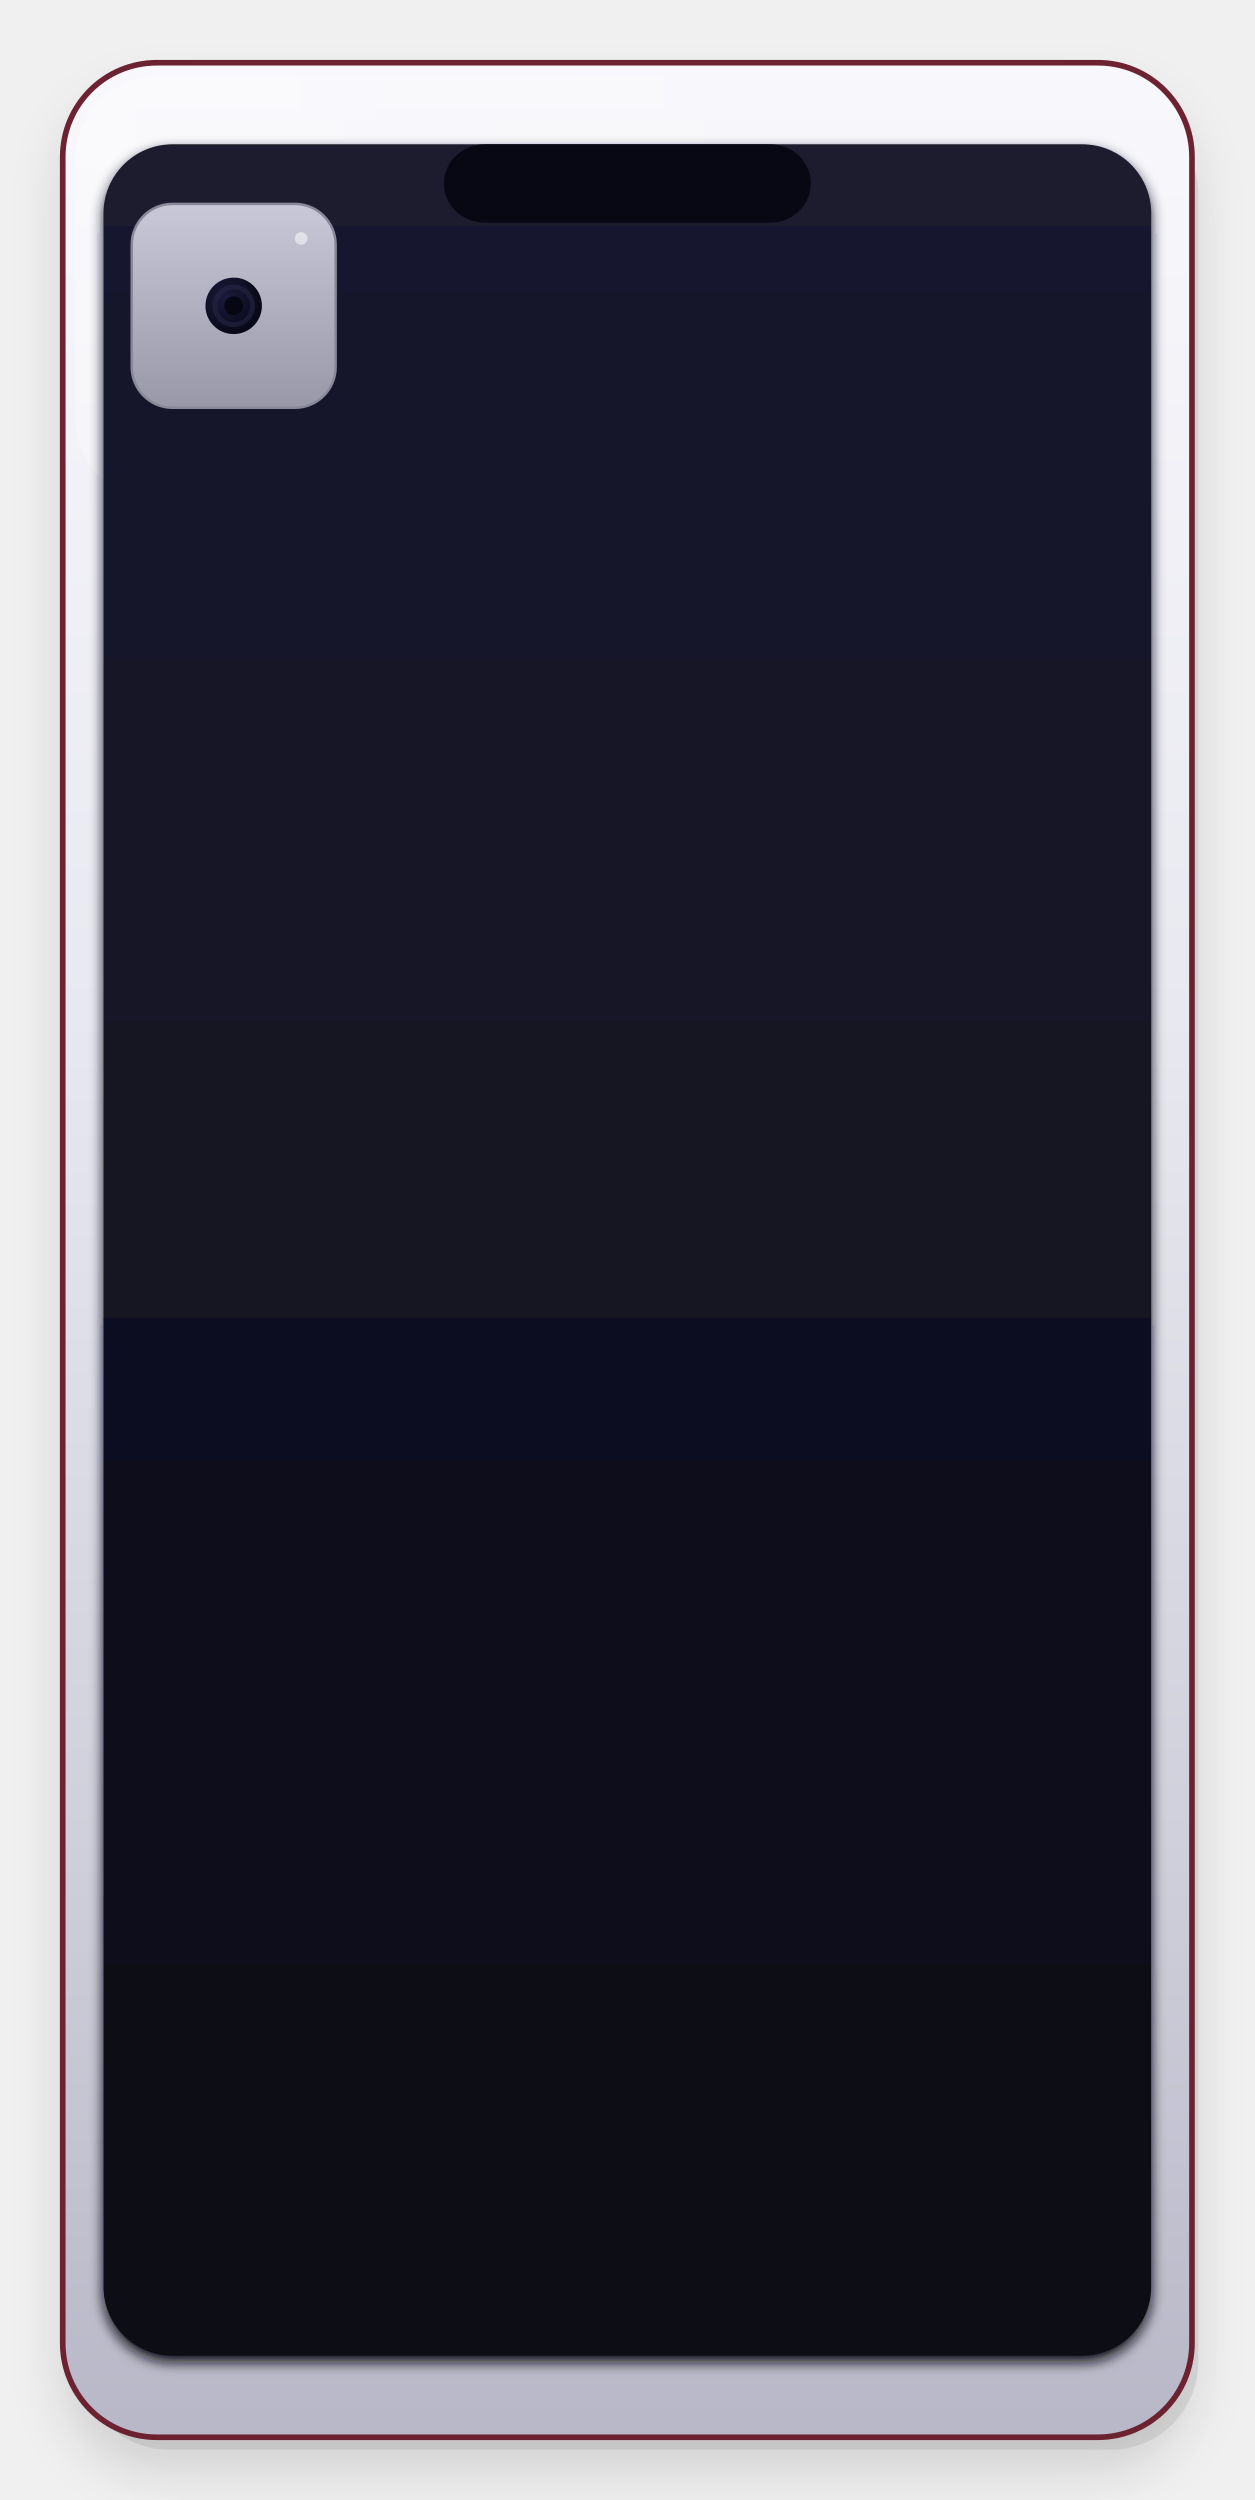
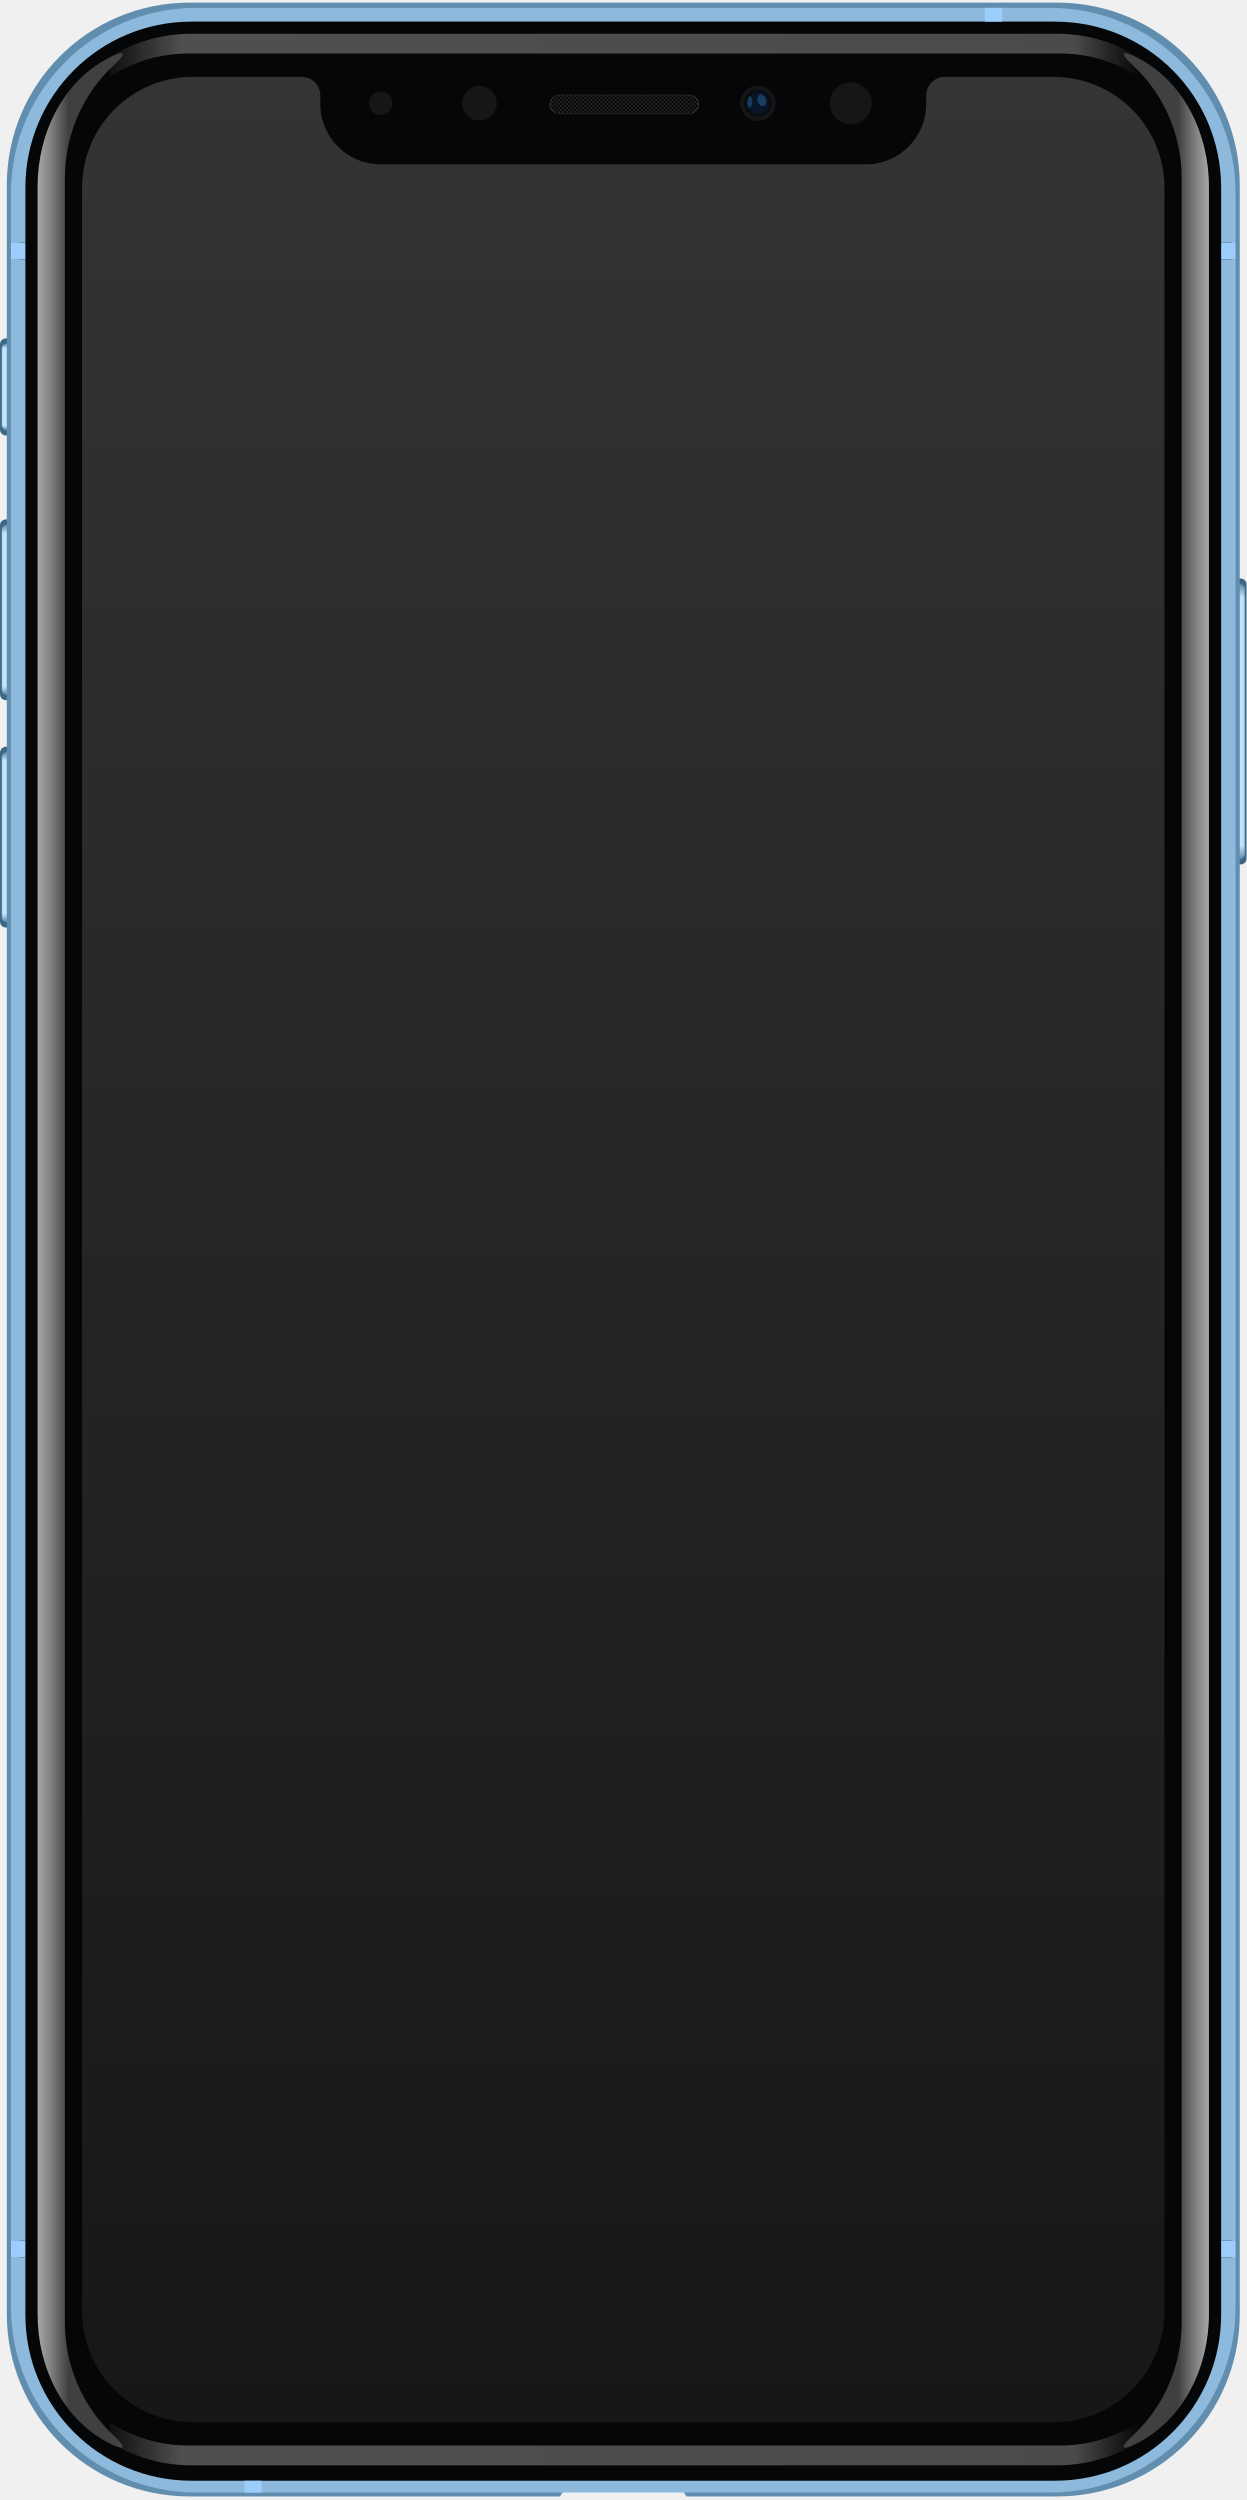
- <svg xmlns="http://www.w3.org/2000/svg" viewBox="0 0 400 797" width="400" height="797" aria-hidden="true">
+ <svg xmlns="http://www.w3.org/2000/svg" xmlns:xlink="http://www.w3.org/1999/xlink" width="360" height="722" version="1.1" viewBox="0 0 95.25 191.03">
  <defs>
-     <linearGradient id="bodyGrad_iphone-xr" x1="0%" y1="0%" x2="0%" y2="100%">
-       <stop offset="0%" stop-color="#f8f8fc" stop-opacity="1" />
-       <stop offset="40%" stop-color="#e8e8f0" stop-opacity="1" />
-       <stop offset="75%" stop-color="#d0d0dc" stop-opacity="1" />
-       <stop offset="100%" stop-color="#b8b8c8" stop-opacity="1" />
+     <linearGradient id="linearGradient958">
+       <stop stop-color="#c2e5fa" stop-opacity=".275" offset="0" />
+       <stop stop-color="#c2e5fa" offset=".05" />
+       <stop stop-color="#c2e5fa" offset=".95" />
+       <stop stop-color="#c2e5fa" stop-opacity=".275" offset="1" />
    </linearGradient>
-     <linearGradient id="bodyHighlight_iphone-xr" x1="0%" y1="0%" x2="100%" y2="0%">
-       <stop offset="0%" stop-color="#ffffff" stop-opacity="0.35" />
-       <stop offset="30%" stop-color="#ffffff" stop-opacity="0.15" />
-       <stop offset="60%" stop-color="#ffffff" stop-opacity="0.05" />
-       <stop offset="100%" stop-color="#ffffff" stop-opacity="0" />
+     <pattern id="pattern3129" patternTransform="matrix(.26458 0 0 .26458 -76.446 -5.7813)" xlink:href="#pattern2874-7" />
+     <linearGradient id="linearGradient5697" x1="-13.206" x2="-13.206" y1="26.259" y2="47.301" gradientTransform="translate(13.878 13.831)" gradientUnits="userSpaceOnUse" xlink:href="#linearGradient958" />
+     <clipPath id="clipPath5738-4">
+       <path d="m0.451 39.688c-0.25 0-0.451 0.201-0.451 0.451v20.945c0 0.25 0.201 0.451 0.451 0.451h3.474c0.25 0 0.451-0.201 0.451-0.451v-20.945c0-0.25-0.201-0.451-0.451-0.451z" color="#000000" />
+     </clipPath>
+     <linearGradient id="linearGradient5475" x1="-13.206" x2="-13.206" y1="26.259" y2="32.871" gradientUnits="userSpaceOnUse" xlink:href="#linearGradient958" />
+     <clipPath id="clipPath5401-9">
+       <rect x="-13.878" y="25.857" width="4.377" height="7.417" ry=".451" color="#000000" />
+     </clipPath>
+     <filter id="filter5465" x="-.325" y="-.026" width="1.65" height="1.052" color-interpolation-filters="sRGB">
+       <feGaussianBlur stdDeviation="0.071" />
+     </filter>
+     <linearGradient id="linearGradient5475-9" x1="-13.206" x2="-13.206" y1="26.259" y2="39.269" gradientTransform="translate(13.878 13.831)" gradientUnits="userSpaceOnUse" xlink:href="#linearGradient958" />
+     <clipPath id="clipPath5589-3">
+       <path d="m0.451 39.688c-0.25 0-0.451 0.201-0.451 0.451v12.913c0 0.25 0.201 0.451 0.451 0.451h3.474c0.25 0 0.451-0.201 0.451-0.451v-12.913c0-0.25-0.201-0.451-0.451-0.451z" color="#000000" />
+     </clipPath>
+     <filter id="filter5465-7" x="-.325" y="-.026" width="1.65" height="1.052" color-interpolation-filters="sRGB">
+       <feGaussianBlur stdDeviation="0.071" />
+     </filter>
+     <clipPath id="clipPath5589-7-8">
+       <path d="m0.451 39.688c-0.25 0-0.451 0.201-0.451 0.451v12.913c0 0.25 0.201 0.451 0.451 0.451h3.474c0.25 0 0.451-0.201 0.451-0.451v-12.913c0-0.25-0.201-0.451-0.451-0.451z" color="#000000" />
+     </clipPath>
+     <filter id="filter5465-7-8" x="-.325" y="-.026" width="1.65" height="1.052" color-interpolation-filters="sRGB">
+       <feGaussianBlur stdDeviation="0.071" />
+     </filter>
+     <linearGradient id="linearGradient5226" x1="340.65" x2="349.57" y1="361.12" y2="361.12" gradientUnits="userSpaceOnUse" xlink:href="#linearGradient5220" />
+     <linearGradient id="linearGradient5220">
+       <stop stop-color="#404040" offset="0" />
+       <stop stop-color="#838383" offset=".6" />
+       <stop stop-color="#a7a7a7" offset="1" />
    </linearGradient>
-     <linearGradient id="screenGrad_iphone-xr" x1="0%" y1="0%" x2="0%" y2="100%">
-       <stop offset="0%" stop-color="#1a1a2e" stop-opacity="1" />
-       <stop offset="50%" stop-color="#121222" stop-opacity="1" />
-       <stop offset="100%" stop-color="#0a0a15" stop-opacity="1" />
+     <linearGradient id="linearGradient5226-6" x1="340.65" x2="349.57" y1="361.12" y2="361.12" gradientTransform="matrix(-.26458 0 0 .26458 95.476 7.5449e-7)" gradientUnits="userSpaceOnUse" xlink:href="#linearGradient5220" />
+     <pattern id="pattern2874-7" width="1.172" height="1.172" patternTransform="matrix(.26458 0 0 .26458 -76.446 -5.7813)" patternUnits="userSpaceOnUse">
+       <g transform="matrix(3.7795 0 0 3.7795 288.93 -26.721)">
+         <rect x="-76.446" y="7.07" width=".155" height=".155" fill="#212121" />
+         <rect x="-76.291" y="7.225" width=".155" height=".155" fill="#212121" />
+         <rect x="-76.291" y="7.07" width=".155" height=".155" fill="#060606" />
+         <rect x="-76.446" y="7.225" width=".155" height=".155" fill="#060606" />
+       </g>
+     </pattern>
+     <filter id="filter5343" x="-.192" y="-.082" width="1.385" height="1.165" color-interpolation-filters="sRGB">
+       <feGaussianBlur stdDeviation="0.031" />
+     </filter>
+     <filter id="filter5347" x="-.109" y="-.082" width="1.218" height="1.165" color-interpolation-filters="sRGB">
+       <feGaussianBlur stdDeviation="0.031" />
+     </filter>
+     <linearGradient id="linearGradient5832" x1="8.315" x2="86.935" y1="8.48" y2="8.48" gradientTransform="translate(.066817 -2.6059)" gradientUnits="userSpaceOnUse" xlink:href="#linearGradient5830" />
+     <linearGradient id="linearGradient5830">
+       <stop stop-color="#4f4f4f" stop-opacity=".131" offset="0" />
+       <stop stop-color="#4f4f4f" offset=".07" />
+       <stop stop-color="#4f4f4f" stop-opacity=".953" offset=".937" />
+       <stop stop-color="#4f4f4f" stop-opacity="0" offset="1" />
    </linearGradient>
-     <linearGradient id="camPlateauGrad_iphone-xr" x1="0%" y1="0%" x2="0%" y2="100%">
-       <stop offset="0%" stop-color="#c8c8d8" stop-opacity="1" />
-       <stop offset="50%" stop-color="#b0b0c0" stop-opacity="1" />
-       <stop offset="100%" stop-color="#9898a8" stop-opacity="1" />
+     <linearGradient id="linearGradient5832-3" x1="8.315" x2="86.935" y1="8.48" y2="8.48" gradientTransform="matrix(1 0 0 -1 .066817 193.57)" gradientUnits="userSpaceOnUse" xlink:href="#linearGradient5830" />
+     <linearGradient id="linearGradient2973" x1="-41.981" x2="137.23" y1="95.48" y2="95.48" gradientTransform="rotate(90 47.625 95.48)" gradientUnits="userSpaceOnUse">
+       <stop stop-color="#343434" offset="0" />
+       <stop stop-color="#171717" offset="1" />
    </linearGradient>
-     <radialGradient id="lensGrad_iphone-xr" cx="35%" cy="35%" r="65%">
-       <stop offset="0%" stop-color="#1a1a3a" stop-opacity="1" />
-       <stop offset="50%" stop-color="#12122a" stop-opacity="1" />
-       <stop offset="100%" stop-color="#080818" stop-opacity="1" />
-     </radialGradient>
-     <filter id="shadow_iphone-xr" x="-30%" y="-30%" width="160%" height="160%">
-       <feDropShadow dx="0" dy="10" stdDeviation="8" flood-color="#000000" flood-opacity="0.12" />
+     <mask id="mask1062-8" maskUnits="userSpaceOnUse">
+       <path d="m42.747 7.262c-0.399 0-0.72 0.321-0.72 0.72 0 0.399 0.321 0.72 0.72 0.72h9.922c0.399 0 0.72-0.321 0.72-0.72 0-0.399-0.321-0.72-0.72-0.72z" color="#000000" fill="none" stroke="#fff" stroke-linecap="round" stroke-width=".053" />
+     </mask>
+     <filter id="filter1214" x="-.1" y="-2.567" width="1.2" height="6.133" color-interpolation-filters="sRGB">
+       <feGaussianBlur stdDeviation="0.491" />
    </filter>
-     <filter id="shadow_iphone-xr_inner" x="-50%" y="-50%" width="200%" height="200%">
-       <feOffset dx="0" dy="2" />
-       <feGaussianBlur stdDeviation="2" result="offset-blur" />
-       <feComposite in="SourceGraphic" in2="offset-blur" operator="over" />
+     <filter id="filter960" x="-.319" y="-.008" width="1.638" height="1.016" color-interpolation-filters="sRGB">
+       <feGaussianBlur stdDeviation="0.07" />
    </filter>
  </defs>
-   <rect x="26" y="34" width="356" height="747" rx="28" fill="#000000" opacity="0.08" filter="url(#shadow_iphone-xr)" />
-   <rect x="20" y="20" width="360" height="757" rx="30" fill="url(#bodyGrad_iphone-xr)" stroke="#6d2331" stroke-width="1.8" filter="url(#shadow_iphone-xr)" />
-   <rect x="24" y="24" width="352" height="136" rx="27" fill="url(#bodyHighlight_iphone-xr)" />
-   <rect x="33" y="46" width="334" height="705" rx="22" fill="url(#screenGrad_iphone-xr)" filter="url(#shadow_iphone-xr_inner)" />
-   <rect x="141.5" y="46" width="117" height="25" rx="13" fill="#080815" />
-   <rect x="42" y="65" width="65" height="65" rx="13" fill="url(#camPlateauGrad_iphone-xr)" stroke="#888898" stroke-width="0.8" />
-   <circle cx="74.5" cy="97.5" r="9" fill="url(#lensGrad_iphone-xr)" />
-   <circle cx="74.5" cy="97.5" r="6" fill="none" stroke="#2a2a4a" stroke-width="1.5" opacity="0.5" />
-   <circle cx="74.5" cy="97.5" r="3" fill="#050510" opacity="0.9" />
-   <circle cx="96" cy="76" r="2" fill="#e8e8f0" opacity="0.8" />
+   <g>
+     <g>
+       <path d="m94.799 44.206c0.25 0 0.451 0.201 0.451 0.451v20.945c0 0.25-0.201 0.451-0.451 0.451h-3.474c-0.25 0-0.451-0.201-0.451-0.451v-20.945c0-0.25 0.201-0.451 0.451-0.451z" color="#000000" fill="#3b6787" />
+       <path transform="matrix(-1 0 0 1 95.25 4.5184)" d="m0.547 40.09c-0.223 0-0.402 0.179-0.402 0.402v20.238c0 0.223 0.179 0.402 0.402 0.402h0.125v-21.042z" clip-path="url(#clipPath5738-4)" color="#000000" fill="url(#linearGradient5697)" filter="url(#filter960)" />
+       <rect x="-5.5395e-10" y="25.857" width="4.377" height="7.417" ry=".451" color="#000000" fill="#3b6787" />
+       <path transform="translate(13.878)" d="m-13.331 26.259c-0.223 0-0.402 0.179-0.402 0.402v5.808c0 0.223 0.179 0.402 0.402 0.402h0.125v-6.612z" clip-path="url(#clipPath5401-9)" color="#000000" fill="url(#linearGradient5475)" filter="url(#filter5465)" />
+       <path d="m0.451 39.688c-0.25 0-0.451 0.201-0.451 0.451v12.913c0 0.25 0.201 0.451 0.451 0.451h3.474c0.25 0 0.451-0.201 0.451-0.451v-12.913c0-0.25-0.201-0.451-0.451-0.451z" color="#000000" fill="#3b6787" />
+       <path d="m0.547 40.09c-0.223 0-0.402 0.179-0.402 0.402v12.206c0 0.223 0.179 0.402 0.402 0.402h0.125v-13.01z" clip-path="url(#clipPath5589-3)" color="#000000" fill="url(#linearGradient5475-9)" filter="url(#filter5465-7)" />
+       <path d="m0.451 57.061c-0.25 0-0.451 0.201-0.451 0.451v12.913c0 0.25 0.201 0.451 0.451 0.451h3.474c0.25 0 0.451-0.201 0.451-0.451v-12.913c0-0.25-0.201-0.451-0.451-0.451z" color="#000000" fill="#3b6787" />
+       <path transform="translate(0 17.373)" d="m0.547 40.09c-0.223 0-0.402 0.179-0.402 0.402v12.206c0 0.223 0.179 0.402 0.402 0.402h0.125v-13.01z" clip-path="url(#clipPath5589-7-8)" color="#000000" fill="url(#linearGradient5475-9)" filter="url(#filter5465-7-8)" />
+       <path d="m14.483 0.199c-7.737 0-13.965 6.228-13.965 13.965v162.63c0 7.737 6.228 13.965 13.965 13.965h28.301l0.578-0.82h2.053 4.42 2.052l0.579 0.82h28.301c7.737 0 13.965-6.229 13.965-13.965v-162.63c0-7.737-6.228-13.965-13.965-13.965z" color="#000000" fill="#618eaf" />
+     </g>
+     <g>
+       <rect x="1.464" y="1.089" width="92.645" height="188.67" ry="13.324" fill-opacity=".958" />
+       <path transform="scale(.26458)" d="m56.734 2.266c-29.679 0-53.572 23.894-53.572 53.572v14.172h4.166v-15.785c0-26.582 21.4-47.98 47.982-47.98h249.38c26.582 0 47.982 21.398 47.982 47.98v15.785h4.166v-14.172c0-29.679-23.894-53.572-53.572-53.572zm-53.572 72.668v572.12h4.166v-572.12zm349.51 0v572.12h4.166v-572.12zm-349.51 577.05v14.297c0 29.679 23.894 53.572 53.572 53.572h246.53c29.679 0 53.572-23.894 53.572-53.572v-14.297h-4.166v16.477c0 26.582-21.4 47.982-47.982 47.982h-249.38c-26.582 0-47.982-21.4-47.982-47.982v-16.477z" color="#000000" fill="#8dbadc" />
+       <path transform="scale(.26458)" d="m284.47 2.266v3.978h4.924v-3.978zm-281.31 67.744v4.924h4.166v-4.924zm349.51 0v4.924h4.166v-4.924zm-349.51 577.05v4.926h4.166v-4.926zm349.51 0v4.926h4.166v-4.926zm-282.07 69.385v3.41h4.924v-3.41z" color="#000000" fill="#9bcefd" />
+     </g>
+     <g transform="translate(-.11323)">
+       <path transform="scale(.26458)" d="m325.58 15.363c-1.175-0.116-0.62 1.055 2.016 3.496 8.696 8.055 14.096 19.714 14.096 32.691v309.57 309.57c0 12.977-5.399 24.636-14.096 32.691-2.636 2.441-3.19 3.612-2.016 3.496 0.705-0.07 2.032-0.603 3.904-1.602 12.709-6.78 20.09-21.409 20.09-36.945v-307.21-307.21c0-15.537-7.38-30.165-20.09-36.945-1.872-0.999-3.2-1.532-3.904-1.602z" color="#000000" fill="url(#linearGradient5226)" />
+       <path d="m9.333 4.065c0.311-0.031 0.164 0.279-0.533 0.925-2.301 2.131-3.729 5.216-3.729 8.65v81.908 81.908c0 3.434 1.429 6.518 3.729 8.65 0.697 0.646 0.844 0.956 0.533 0.925-0.186-0.018-0.538-0.159-1.033-0.424-3.363-1.794-5.315-5.664-5.315-9.775v-81.283-81.283c0-4.111 1.953-7.981 5.315-9.775 0.495-0.264 0.847-0.405 1.033-0.424z" color="#000000" fill="url(#linearGradient5226-6)" />
+     </g>
+     <g>
+       <rect x="42.026" y="7.262" width="11.363" height="1.441" ry=".721" color="#000000" fill="url(#pattern3129)" />
+       <circle cx="57.915" cy="7.89" r="1.345" color="#000000" fill="#161616" />
+       <circle cx="57.915" cy="7.89" r="1.077" color="#000000" fill="#0a0d13" />
+       <circle cx="57.915" cy="7.89" r=".821" color="#000000" fill="#091427" />
+     </g>
+     <path d="m57.35 7.34c-0.097 0.01-0.236 0.159-0.246 0.451-0.01 0.292 0.118 0.451 0.19 0.451 0.072 0 0.369-0.425 0.056-0.902z" fill="#235a91" fill-opacity=".556" fill-rule="evenodd" filter="url(#filter5343)" />
+     <path d="m58.049 7.238c-0.154 0.047-0.183 0.295-0.177 0.437 0.006 0.142 0.207 0.514 0.449 0.431 0.242-0.083 0.283-0.39 0.183-0.596-0.1-0.207-0.283-0.354-0.455-0.272z" fill="#235a91" fill-opacity=".556" fill-rule="evenodd" filter="url(#filter5347)" />
+     <g>
+       <path d="m14.624 2.577c-2.299 0-4.437 0.657-6.242 1.792v1.505c1.72-1.129 3.78-1.785 6-1.785h26.412 13.796 26.412c2.22 0 4.28 0.657 6 1.785v-1.505c-1.805-1.135-3.943-1.792-6.242-1.792h-26.17-13.796z" color="#000000" fill="url(#linearGradient5832)" />
+       <path d="m14.624 188.38c-2.299 0-4.437-0.657-6.242-1.792v-1.505c1.72 1.128 3.78 1.785 6 1.785h26.412 13.796 26.412c2.22 0 4.28-0.657 6-1.785v1.505c-1.805 1.135-3.943 1.792-6.242 1.792h-26.17-13.796z" color="#000000" fill="url(#linearGradient5832-3)" />
+       <path d="m14.758 5.874c-4.701 0-8.486 3.785-8.486 8.486v162.24c0 4.701 3.785 8.486 8.486 8.486h65.733c4.701 0 8.486-3.785 8.486-8.486v-162.24c0-4.701-3.785-8.486-8.486-8.486h-8.301a1.418 1.418 0 0 0-1.417 1.417v0.653c0 2.554-2.056 4.611-4.61 4.611h-37.077c-2.554 0-4.61-2.056-4.61-4.611v-0.653a1.418 1.418 0 0 0-1.417-1.417z" color="#000000" fill="url(#linearGradient2973)" />
+     </g>
+     <g fill="#fff" fill-opacity=".065">
+       <circle cx="29.092" cy="7.89" r=".898" />
+       <circle cx="65.012" cy="7.89" r="1.606" />
+       <circle cx="36.64" cy="7.89" r="1.323" />
+     </g>
+     <path d="m42.747 7.262c-0.399 0-0.72 0.321-0.72 0.72 0 0.399 0.321 0.72 0.72 0.72h9.922c0.399 0 0.72-0.321 0.72-0.72 0-0.399-0.321-0.72-0.72-0.72z" color="#000000" fill="none" stroke="#292929" stroke-linecap="round" stroke-width=".053" />
+     <g fill="#fff" filter="url(#filter1214)" mask="url(#mask1062-8)">
+       <path d="m42.256 7.982a0.23 0.23 0 0 1-0.23 0.23 0.23 0.23 0 0 1-0.23-0.23 0.23 0.23 0 0 1 0.23-0.23 0.23 0.23 0 0 1 0.23 0.23z" />
+       <path d="m53.619 7.982a0.23 0.23 0 0 1-0.23 0.23 0.23 0.23 0 0 1-0.23-0.23 0.23 0.23 0 0 1 0.23-0.23 0.23 0.23 0 0 1 0.23 0.23z" />
+     </g>
+   </g>
</svg>
